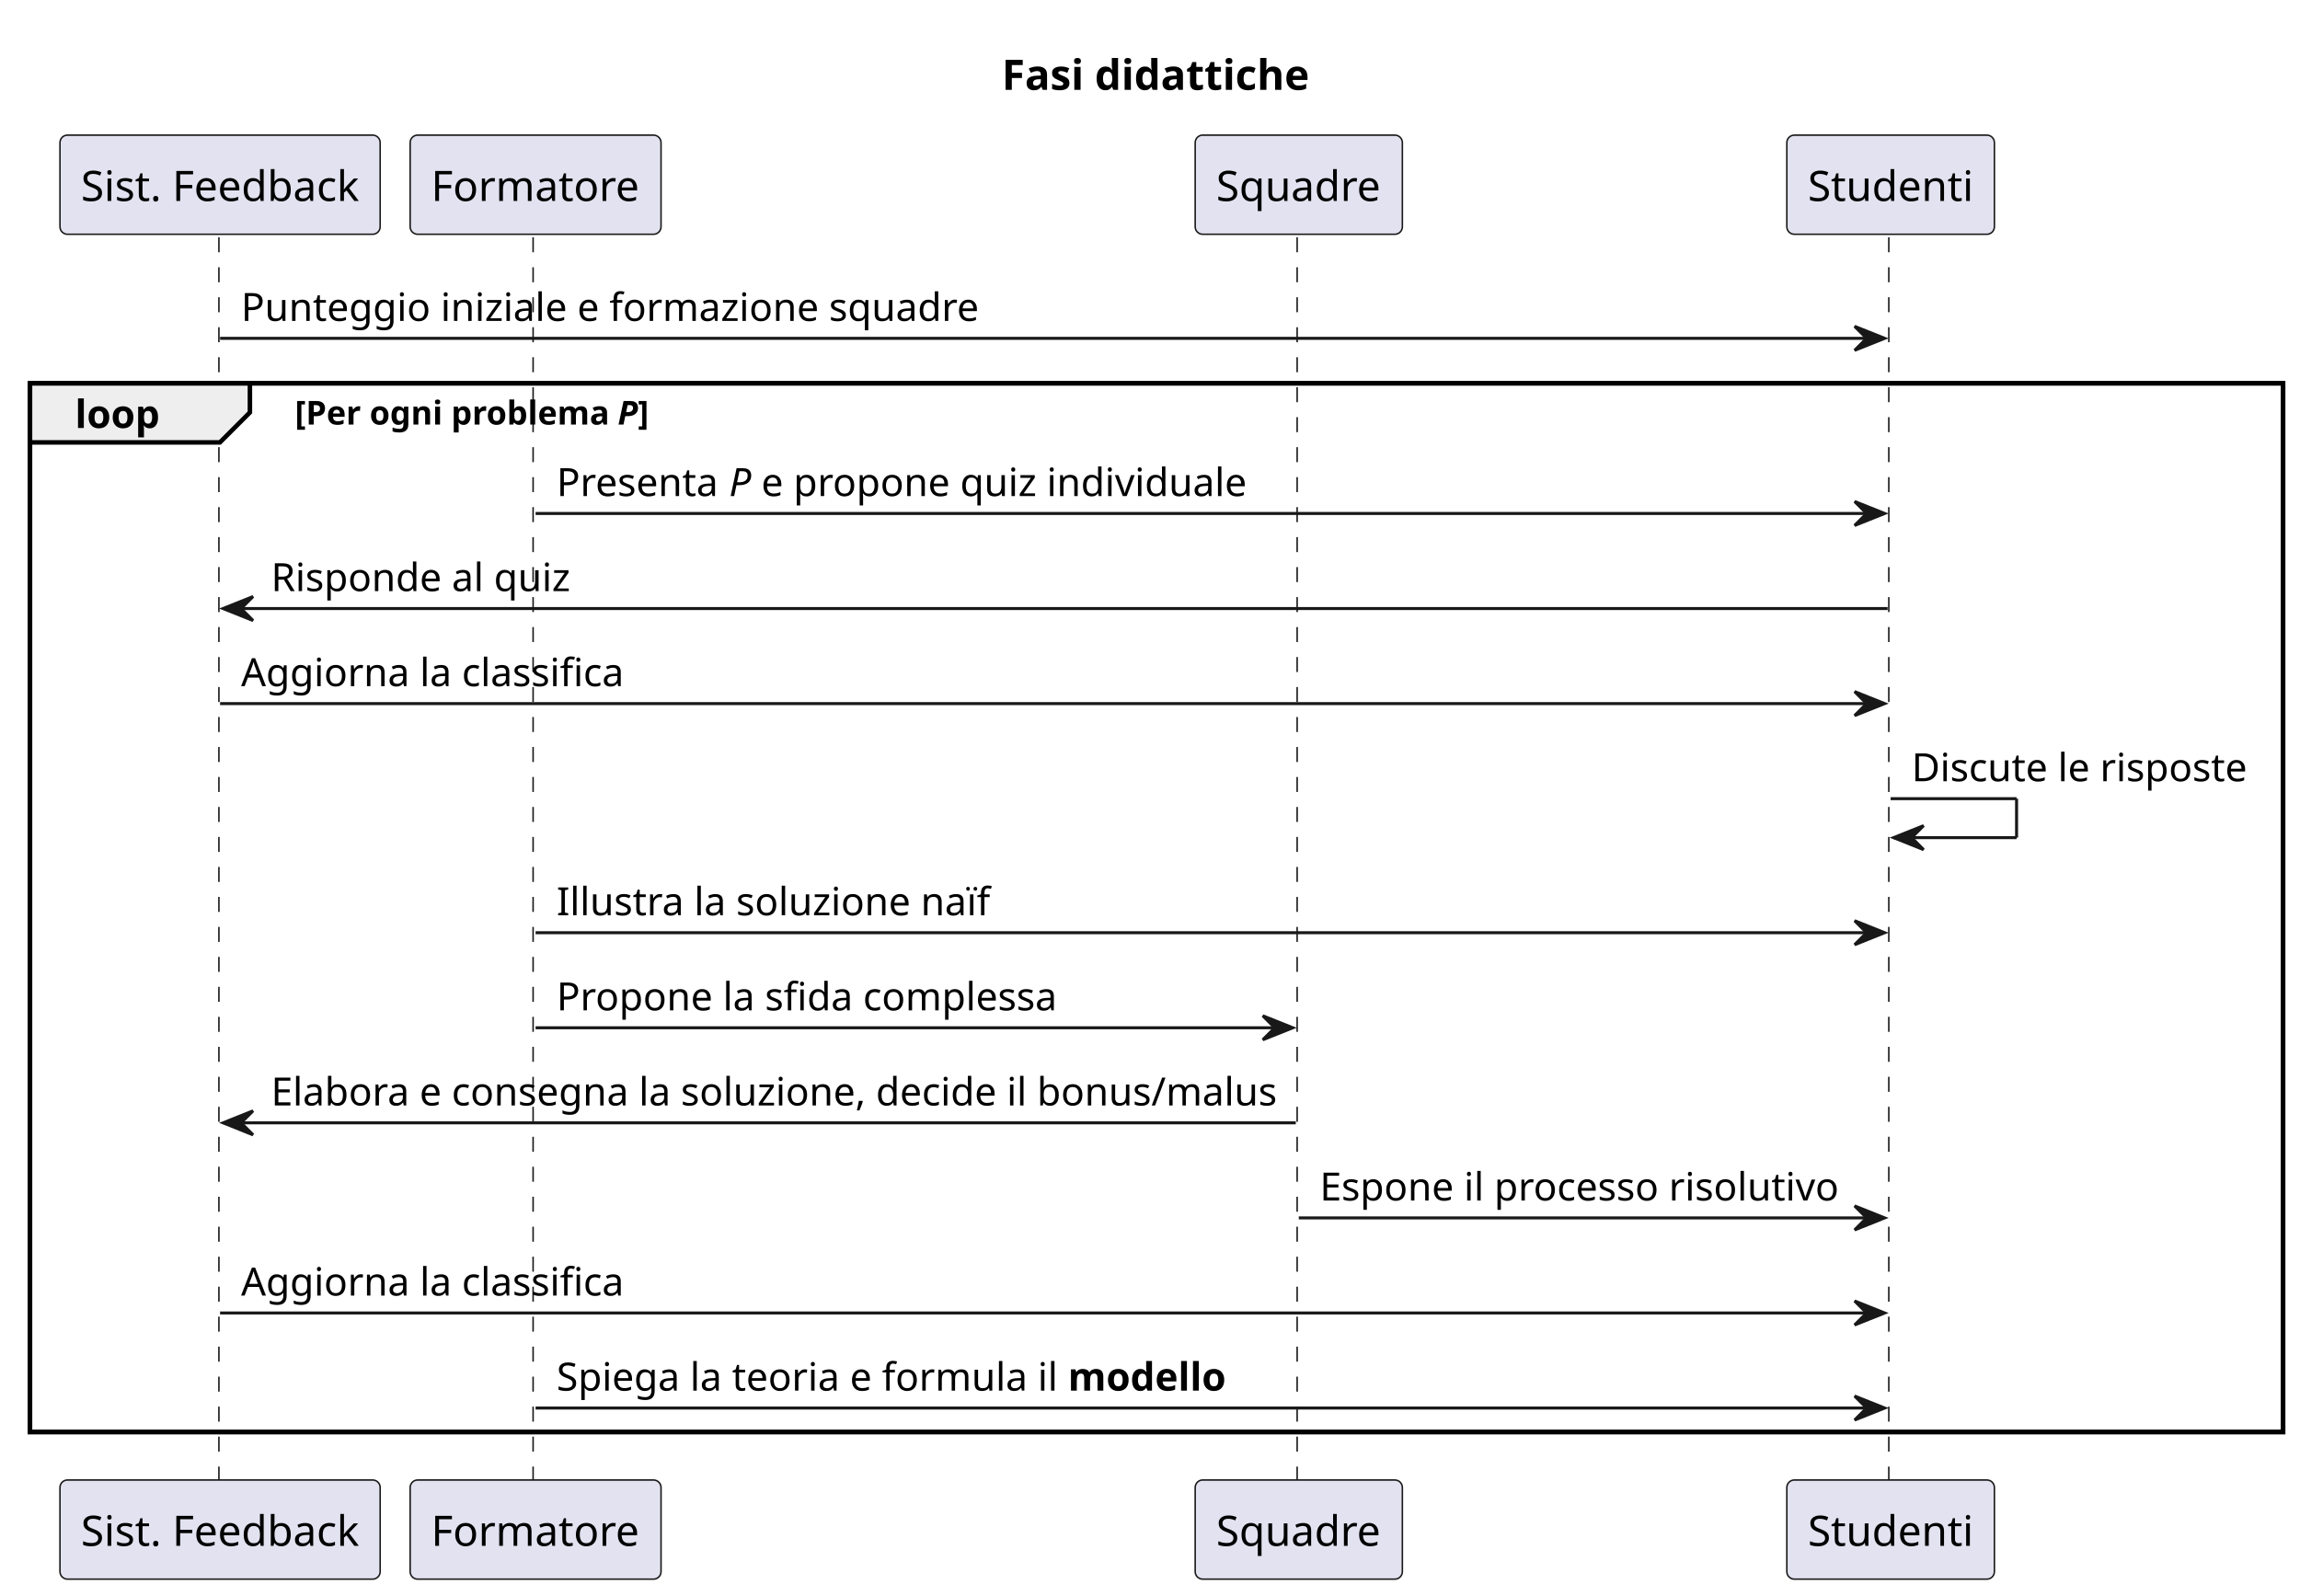
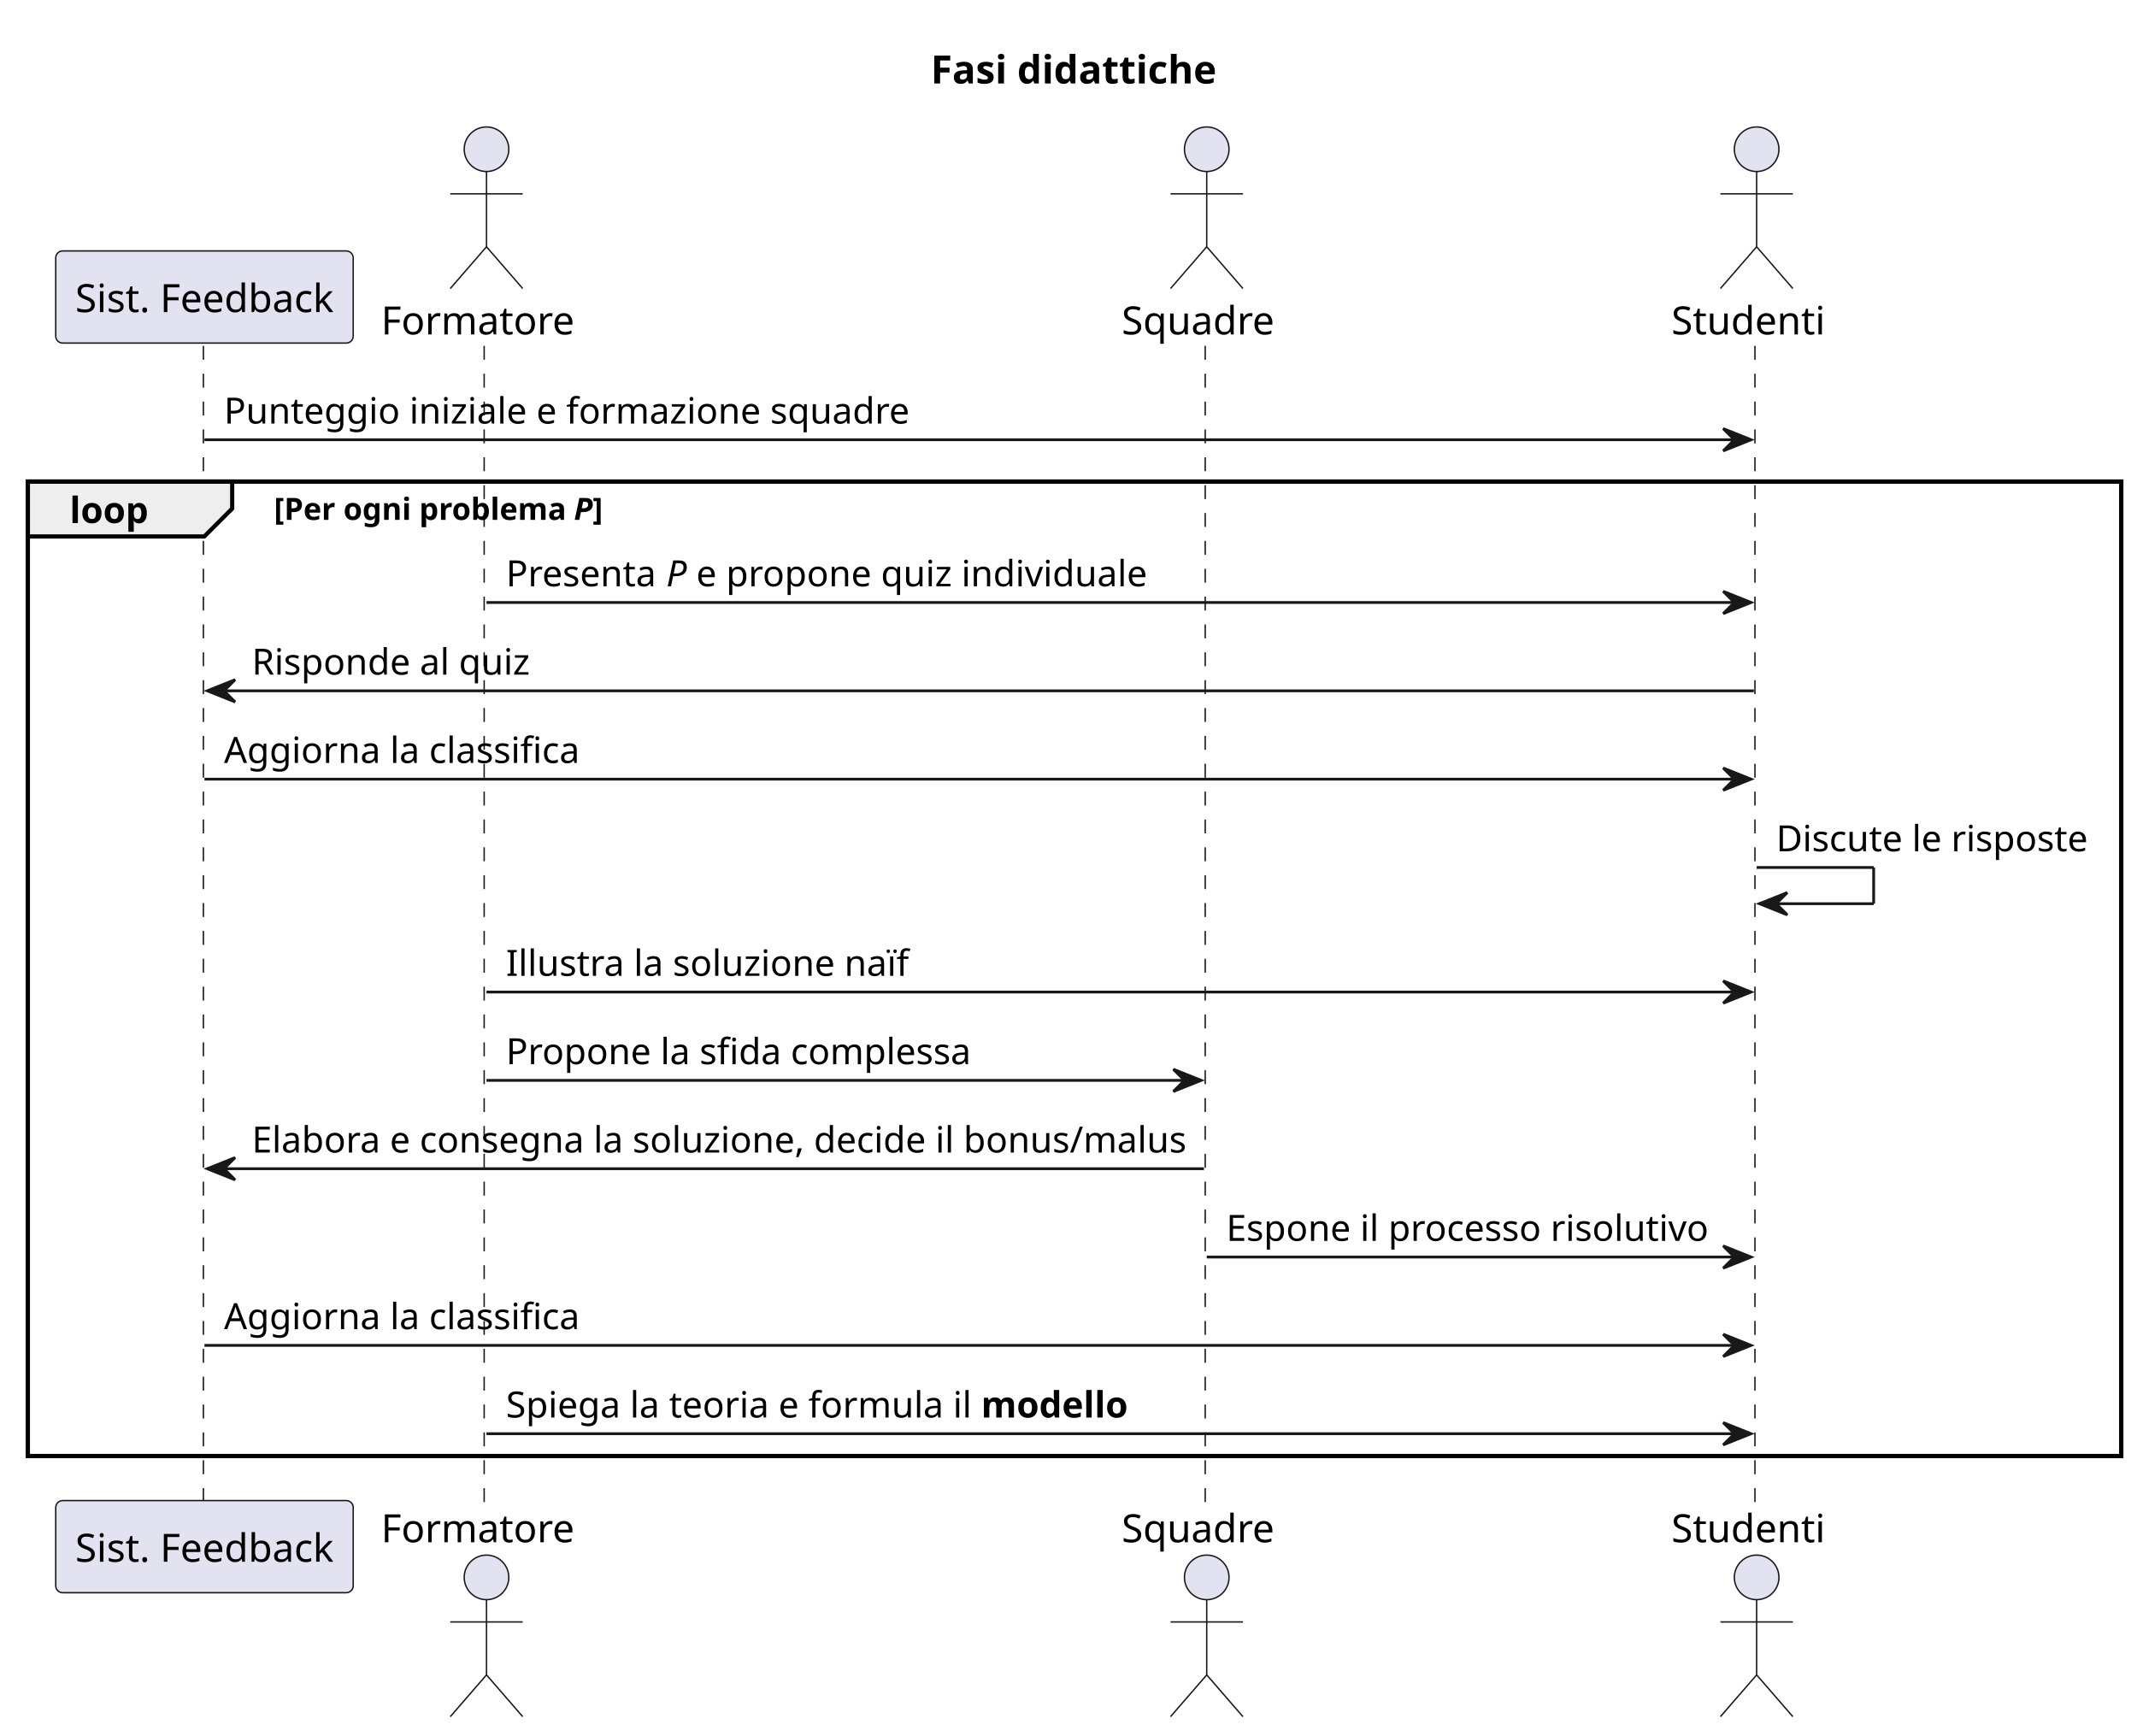
- <svg xmlns="http://www.w3.org/2000/svg" contentStyleType="text/css" data-diagram-type="SEQUENCE" height="532px" preserveAspectRatio="none" style="width:767px;height:532px;background:#FFFFFF;" version="1.1" viewBox="0 0 767 532" width="767px" zoomAndPan="magnify">
+ <svg xmlns="http://www.w3.org/2000/svg" contentStyleType="text/css" data-diagram-type="SEQUENCE" height="623px" preserveAspectRatio="none" style="width:767px;height:623px;background:#FFFFFF;" version="1.1" viewBox="0 0 767 623" width="767px" zoomAndPan="magnify">
  <defs />
  <g>
    <text fill="#000000" font-family="sans-serif" font-size="14" font-weight="bold" lengthAdjust="spacing" textLength="102.214" x="334.073" y="29.966">Fasi didattiche</text>
-     <rect fill="none" height="349.766" style="stroke:#000000;stroke-width:1.5;" width="751.36" x="10" y="127.842" />
+     <rect fill="none" height="349.766" style="stroke:#000000;stroke-width:1.5;" width="751.36" x="10" y="172.842" />
    <g>
-       <rect fill="#000000" fill-opacity="0" height="415.472" width="8" x="69.389" y="79.136" />
-       <line style="stroke:#181818;stroke-width:0.5;stroke-dasharray:5,5;" x1="73" x2="73" y1="79.136" y2="494.608" />
+       <rect fill="#000000" fill-opacity="0" height="415.472" width="8" x="69.389" y="124.136" />
+       <line style="stroke:#181818;stroke-width:0.5;stroke-dasharray:5,5;" x1="73" x2="73" y1="124.136" y2="539.608" />
    </g>
    <g>
-       <rect fill="#000000" fill-opacity="0" height="415.472" width="8" x="174.609" y="79.136" />
-       <line style="stroke:#181818;stroke-width:0.5;stroke-dasharray:5,5;" x1="177.778" x2="177.778" y1="79.136" y2="494.608" />
+       <rect fill="#000000" fill-opacity="0" height="415.472" width="8" x="170.609" y="124.136" />
+       <line style="stroke:#181818;stroke-width:0.5;stroke-dasharray:5,5;" x1="173.778" x2="173.778" y1="124.136" y2="539.608" />
    </g>
    <g>
-       <rect fill="#000000" fill-opacity="0" height="415.472" width="8" x="429.114" y="79.136" />
-       <line style="stroke:#181818;stroke-width:0.5;stroke-dasharray:5,5;" x1="432.569" x2="432.569" y1="79.136" y2="494.608" />
+       <rect fill="#000000" fill-opacity="0" height="415.472" width="8" x="429.114" y="124.136" />
+       <line style="stroke:#181818;stroke-width:0.5;stroke-dasharray:5,5;" x1="432.569" x2="432.569" y1="124.136" y2="539.608" />
    </g>
    <g>
-       <rect fill="#000000" fill-opacity="0" height="415.472" width="8" x="626.482" y="79.136" />
-       <line style="stroke:#181818;stroke-width:0.5;stroke-dasharray:5,5;" x1="629.874" x2="629.874" y1="79.136" y2="494.608" />
+       <rect fill="#000000" fill-opacity="0" height="415.472" width="8" x="626.482" y="124.136" />
+       <line style="stroke:#181818;stroke-width:0.5;stroke-dasharray:5,5;" x1="629.874" x2="629.874" y1="124.136" y2="539.608" />
    </g>
    <g class="participant participant-head" data-participant="S">
-       <rect fill="#E2E2F0" height="33.068" rx="2.5" ry="2.5" style="stroke:#181818;stroke-width:0.5;" width="106.778" x="20" y="45.068" />
-       <text fill="#000000" font-family="sans-serif" font-size="14" lengthAdjust="spacing" textLength="92.778" x="27" y="67.034">Sist. Feedback</text>
+       <rect fill="#E2E2F0" height="33.068" rx="2.5" ry="2.5" style="stroke:#181818;stroke-width:0.5;" width="106.778" x="20" y="90.068" />
+       <text fill="#000000" font-family="sans-serif" font-size="14" lengthAdjust="spacing" textLength="92.778" x="27" y="112.034">Sist. Feedback</text>
    </g>
    <g class="participant participant-tail" data-participant="S">
-       <rect fill="#E2E2F0" height="33.068" rx="2.5" ry="2.5" style="stroke:#181818;stroke-width:0.5;" width="106.778" x="20" y="493.608" />
-       <text fill="#000000" font-family="sans-serif" font-size="14" lengthAdjust="spacing" textLength="92.778" x="27" y="515.574">Sist. Feedback</text>
+       <rect fill="#E2E2F0" height="33.068" rx="2.5" ry="2.5" style="stroke:#181818;stroke-width:0.5;" width="106.778" x="20" y="538.608" />
+       <text fill="#000000" font-family="sans-serif" font-size="14" lengthAdjust="spacing" textLength="92.778" x="27" y="560.574">Sist. Feedback</text>
    </g>
    <g class="participant participant-head" data-participant="I">
-       <rect fill="#E2E2F0" height="33.068" rx="2.5" ry="2.5" style="stroke:#181818;stroke-width:0.5;" width="83.664" x="136.778" y="45.068" />
-       <text fill="#000000" font-family="sans-serif" font-size="14" lengthAdjust="spacing" textLength="69.664" x="143.778" y="67.034">Formatore</text>
+       <text fill="#000000" font-family="sans-serif" font-size="14" lengthAdjust="spacing" textLength="69.664" x="136.778" y="120.034">Formatore</text>
+       <ellipse cx="174.609" cy="53.568" fill="#E2E2F0" rx="8" ry="8" style="stroke:#181818;stroke-width:0.5;" />
+       <path d="M174.609,61.568 L174.609,88.568 M161.609,69.568 L187.609,69.568 M174.609,88.568 L161.609,103.568 M174.609,88.568 L187.609,103.568" fill="none" style="stroke:#181818;stroke-width:0.5;" />
    </g>
    <g class="participant participant-tail" data-participant="I">
-       <rect fill="#E2E2F0" height="33.068" rx="2.5" ry="2.5" style="stroke:#181818;stroke-width:0.5;" width="83.664" x="136.778" y="493.608" />
-       <text fill="#000000" font-family="sans-serif" font-size="14" lengthAdjust="spacing" textLength="69.664" x="143.778" y="515.574">Formatore</text>
+       <text fill="#000000" font-family="sans-serif" font-size="14" lengthAdjust="spacing" textLength="69.664" x="136.778" y="553.574">Formatore</text>
+       <ellipse cx="174.609" cy="566.176" fill="#E2E2F0" rx="8" ry="8" style="stroke:#181818;stroke-width:0.5;" />
+       <path d="M174.609,574.176 L174.609,601.176 M161.609,582.176 L187.609,582.176 M174.609,601.176 L161.609,616.176 M174.609,601.176 L187.609,616.176" fill="none" style="stroke:#181818;stroke-width:0.5;" />
    </g>
    <g class="participant participant-head" data-participant="G">
-       <rect fill="#E2E2F0" height="33.068" rx="2.5" ry="2.5" style="stroke:#181818;stroke-width:0.5;" width="69.09" x="398.569" y="45.068" />
-       <text fill="#000000" font-family="sans-serif" font-size="14" lengthAdjust="spacing" textLength="55.09" x="405.569" y="67.034">Squadre</text>
+       <text fill="#000000" font-family="sans-serif" font-size="14" lengthAdjust="spacing" textLength="55.09" x="402.569" y="120.034">Squadre</text>
+       <ellipse cx="433.114" cy="53.568" fill="#E2E2F0" rx="8" ry="8" style="stroke:#181818;stroke-width:0.5;" />
+       <path d="M433.114,61.568 L433.114,88.568 M420.114,69.568 L446.114,69.568 M433.114,88.568 L420.114,103.568 M433.114,88.568 L446.114,103.568" fill="none" style="stroke:#181818;stroke-width:0.5;" />
    </g>
    <g class="participant participant-tail" data-participant="G">
-       <rect fill="#E2E2F0" height="33.068" rx="2.5" ry="2.5" style="stroke:#181818;stroke-width:0.5;" width="69.09" x="398.569" y="493.608" />
-       <text fill="#000000" font-family="sans-serif" font-size="14" lengthAdjust="spacing" textLength="55.09" x="405.569" y="515.574">Squadre</text>
+       <text fill="#000000" font-family="sans-serif" font-size="14" lengthAdjust="spacing" textLength="55.09" x="402.569" y="553.574">Squadre</text>
+       <ellipse cx="433.114" cy="566.176" fill="#E2E2F0" rx="8" ry="8" style="stroke:#181818;stroke-width:0.5;" />
+       <path d="M433.114,574.176 L433.114,601.176 M420.114,582.176 L446.114,582.176 M433.114,601.176 L420.114,616.176 M433.114,601.176 L446.114,616.176" fill="none" style="stroke:#181818;stroke-width:0.5;" />
    </g>
    <g class="participant participant-head" data-participant="C">
-       <rect fill="#E2E2F0" height="33.068" rx="2.5" ry="2.5" style="stroke:#181818;stroke-width:0.5;" width="69.216" x="595.874" y="45.068" />
-       <text fill="#000000" font-family="sans-serif" font-size="14" lengthAdjust="spacing" textLength="55.216" x="602.874" y="67.034">Studenti</text>
+       <text fill="#000000" font-family="sans-serif" font-size="14" lengthAdjust="spacing" textLength="55.216" x="599.874" y="120.034">Studenti</text>
+       <ellipse cx="630.482" cy="53.568" fill="#E2E2F0" rx="8" ry="8" style="stroke:#181818;stroke-width:0.5;" />
+       <path d="M630.482,61.568 L630.482,88.568 M617.482,69.568 L643.482,69.568 M630.482,88.568 L617.482,103.568 M630.482,88.568 L643.482,103.568" fill="none" style="stroke:#181818;stroke-width:0.5;" />
    </g>
    <g class="participant participant-tail" data-participant="C">
-       <rect fill="#E2E2F0" height="33.068" rx="2.5" ry="2.5" style="stroke:#181818;stroke-width:0.5;" width="69.216" x="595.874" y="493.608" />
-       <text fill="#000000" font-family="sans-serif" font-size="14" lengthAdjust="spacing" textLength="55.216" x="602.874" y="515.574">Studenti</text>
+       <text fill="#000000" font-family="sans-serif" font-size="14" lengthAdjust="spacing" textLength="55.216" x="599.874" y="553.574">Studenti</text>
+       <ellipse cx="630.482" cy="566.176" fill="#E2E2F0" rx="8" ry="8" style="stroke:#181818;stroke-width:0.5;" />
+       <path d="M630.482,574.176 L630.482,601.176 M617.482,582.176 L643.482,582.176 M630.482,601.176 L617.482,616.176 M630.482,601.176 L643.482,616.176" fill="none" style="stroke:#181818;stroke-width:0.5;" />
    </g>
    <g class="message" data-participant-1="S" data-participant-2="C">
-       <polygon fill="#181818" points="618.482,108.842,628.482,112.842,618.482,116.842,622.482,112.842" style="stroke:#181818;stroke-width:1;" />
-       <line style="stroke:#181818;stroke-width:1;" x1="73.389" x2="624.482" y1="112.842" y2="112.842" />
-       <text fill="#000000" font-family="sans-serif" font-size="13" lengthAdjust="spacing" textLength="246.298" x="80.389" y="107.033">Punteggio iniziale e formazione squadre</text>
+       <polygon fill="#181818" points="618.482,153.842,628.482,157.842,618.482,161.842,622.482,157.842" style="stroke:#181818;stroke-width:1;" />
+       <line style="stroke:#181818;stroke-width:1;" x1="73.389" x2="624.482" y1="157.842" y2="157.842" />
+       <text fill="#000000" font-family="sans-serif" font-size="13" lengthAdjust="spacing" textLength="246.298" x="80.389" y="152.033">Punteggio iniziale e formazione squadre</text>
    </g>
-     <path d="M10,127.842 L83.34,127.842 L83.34,137.548 L73.34,147.548 L10,147.548 L10,127.842" fill="#EEEEEE" style="stroke:#000000;stroke-width:1.5;" />
-     <rect fill="none" height="349.766" style="stroke:#000000;stroke-width:1.5;" width="751.36" x="10" y="127.842" />
-     <text fill="#000000" font-family="sans-serif" font-size="13" font-weight="bold" lengthAdjust="spacing" textLength="28.34" x="25" y="142.739">loop</text>
-     <text fill="#000000" font-family="sans-serif" font-size="11" font-weight="bold" lengthAdjust="spacing" textLength="104.796" x="98.34" y="141.601">[Per ogni problema</text>
-     <text fill="#000000" font-family="sans-serif" font-size="11" font-style="italic" font-weight="bold" lengthAdjust="spacing" textLength="6.71" x="205.996" y="141.601">P</text>
-     <text fill="#000000" font-family="sans-serif" font-size="11" font-weight="bold" lengthAdjust="spacing" textLength="3.641" x="212.706" y="141.601">]</text>
+     <path d="M10,172.842 L83.34,172.842 L83.34,182.548 L73.34,192.548 L10,192.548 L10,172.842" fill="#EEEEEE" style="stroke:#000000;stroke-width:1.5;" />
+     <rect fill="none" height="349.766" style="stroke:#000000;stroke-width:1.5;" width="751.36" x="10" y="172.842" />
+     <text fill="#000000" font-family="sans-serif" font-size="13" font-weight="bold" lengthAdjust="spacing" textLength="28.34" x="25" y="187.739">loop</text>
+     <text fill="#000000" font-family="sans-serif" font-size="11" font-weight="bold" lengthAdjust="spacing" textLength="104.796" x="98.34" y="186.601">[Per ogni problema</text>
+     <text fill="#000000" font-family="sans-serif" font-size="11" font-style="italic" font-weight="bold" lengthAdjust="spacing" textLength="6.71" x="205.996" y="186.601">P</text>
+     <text fill="#000000" font-family="sans-serif" font-size="11" font-weight="bold" lengthAdjust="spacing" textLength="3.641" x="212.706" y="186.601">]</text>
    <g class="message" data-participant-1="I" data-participant-2="C">
-       <polygon fill="#181818" points="618.482,167.254,628.482,171.254,618.482,175.254,622.482,171.254" style="stroke:#181818;stroke-width:1;" />
-       <line style="stroke:#181818;stroke-width:1;" x1="178.609" x2="624.482" y1="171.254" y2="171.254" />
-       <text fill="#000000" font-family="sans-serif" font-size="13" lengthAdjust="spacing" textLength="54.145" x="185.609" y="165.445">Presenta</text>
-       <text fill="#000000" font-family="sans-serif" font-size="13" font-style="italic" lengthAdjust="spacing" textLength="7.371" x="243.135" y="165.445">P</text>
-       <text fill="#000000" font-family="sans-serif" font-size="13" lengthAdjust="spacing" textLength="162.123" x="253.886" y="165.445">e propone quiz individuale</text>
+       <polygon fill="#181818" points="618.482,212.254,628.482,216.254,618.482,220.254,622.482,216.254" style="stroke:#181818;stroke-width:1;" />
+       <line style="stroke:#181818;stroke-width:1;" x1="174.609" x2="624.482" y1="216.254" y2="216.254" />
+       <text fill="#000000" font-family="sans-serif" font-size="13" lengthAdjust="spacing" textLength="54.145" x="181.609" y="210.445">Presenta</text>
+       <text fill="#000000" font-family="sans-serif" font-size="13" font-style="italic" lengthAdjust="spacing" textLength="7.371" x="239.135" y="210.445">P</text>
+       <text fill="#000000" font-family="sans-serif" font-size="13" lengthAdjust="spacing" textLength="162.123" x="249.886" y="210.445">e propone quiz individuale</text>
    </g>
    <g class="message" data-participant-1="C" data-participant-2="S">
-       <polygon fill="#181818" points="84.389,198.96,74.389,202.96,84.389,206.96,80.389,202.96" style="stroke:#181818;stroke-width:1;" />
-       <line style="stroke:#181818;stroke-width:1;" x1="78.389" x2="629.482" y1="202.96" y2="202.96" />
-       <text fill="#000000" font-family="sans-serif" font-size="13" lengthAdjust="spacing" textLength="99.788" x="90.389" y="197.151">Risponde al quiz</text>
+       <polygon fill="#181818" points="84.389,243.96,74.389,247.96,84.389,251.96,80.389,247.96" style="stroke:#181818;stroke-width:1;" />
+       <line style="stroke:#181818;stroke-width:1;" x1="78.389" x2="629.482" y1="247.96" y2="247.96" />
+       <text fill="#000000" font-family="sans-serif" font-size="13" lengthAdjust="spacing" textLength="99.788" x="90.389" y="242.151">Risponde al quiz</text>
    </g>
    <g class="message" data-participant-1="S" data-participant-2="C">
-       <polygon fill="#181818" points="618.482,230.666,628.482,234.666,618.482,238.666,622.482,234.666" style="stroke:#181818;stroke-width:1;" />
-       <line style="stroke:#181818;stroke-width:1;" x1="73.389" x2="624.482" y1="234.666" y2="234.666" />
-       <text fill="#000000" font-family="sans-serif" font-size="13" lengthAdjust="spacing" textLength="127.673" x="80.389" y="228.857">Aggiorna la classifica</text>
+       <polygon fill="#181818" points="618.482,275.666,628.482,279.666,618.482,283.666,622.482,279.666" style="stroke:#181818;stroke-width:1;" />
+       <line style="stroke:#181818;stroke-width:1;" x1="73.389" x2="624.482" y1="279.666" y2="279.666" />
+       <text fill="#000000" font-family="sans-serif" font-size="13" lengthAdjust="spacing" textLength="127.673" x="80.389" y="273.857">Aggiorna la classifica</text>
    </g>
    <g class="message" data-participant-1="C" data-participant-2="C">
-       <line style="stroke:#181818;stroke-width:1;" x1="630.482" x2="672.482" y1="266.372" y2="266.372" />
-       <line style="stroke:#181818;stroke-width:1;" x1="672.482" x2="672.482" y1="266.372" y2="279.372" />
-       <line style="stroke:#181818;stroke-width:1;" x1="631.482" x2="672.482" y1="279.372" y2="279.372" />
-       <polygon fill="#181818" points="641.482,275.372,631.482,279.372,641.482,283.372,637.482,279.372" style="stroke:#181818;stroke-width:1;" />
-       <text fill="#000000" font-family="sans-serif" font-size="13" lengthAdjust="spacing" textLength="111.878" x="637.482" y="260.563">Discute le risposte</text>
+       <line style="stroke:#181818;stroke-width:1;" x1="630.482" x2="672.482" y1="311.372" y2="311.372" />
+       <line style="stroke:#181818;stroke-width:1;" x1="672.482" x2="672.482" y1="311.372" y2="324.372" />
+       <line style="stroke:#181818;stroke-width:1;" x1="631.482" x2="672.482" y1="324.372" y2="324.372" />
+       <polygon fill="#181818" points="641.482,320.372,631.482,324.372,641.482,328.372,637.482,324.372" style="stroke:#181818;stroke-width:1;" />
+       <text fill="#000000" font-family="sans-serif" font-size="13" lengthAdjust="spacing" textLength="111.878" x="637.482" y="305.563">Discute le risposte</text>
    </g>
    <g class="message" data-participant-1="I" data-participant-2="C">
-       <polygon fill="#181818" points="618.482,307.078,628.482,311.078,618.482,315.078,622.482,311.078" style="stroke:#181818;stroke-width:1;" />
-       <line style="stroke:#181818;stroke-width:1;" x1="178.609" x2="624.482" y1="311.078" y2="311.078" />
-       <text fill="#000000" font-family="sans-serif" font-size="13" lengthAdjust="spacing" textLength="144.846" x="185.609" y="305.269">Illustra la soluzione naïf</text>
+       <polygon fill="#181818" points="618.482,352.078,628.482,356.078,618.482,360.078,622.482,356.078" style="stroke:#181818;stroke-width:1;" />
+       <line style="stroke:#181818;stroke-width:1;" x1="174.609" x2="624.482" y1="356.078" y2="356.078" />
+       <text fill="#000000" font-family="sans-serif" font-size="13" lengthAdjust="spacing" textLength="144.846" x="181.609" y="350.269">Illustra la soluzione naïf</text>
    </g>
    <g class="message" data-participant-1="I" data-participant-2="G">
-       <polygon fill="#181818" points="421.114,338.784,431.114,342.784,421.114,346.784,425.114,342.784" style="stroke:#181818;stroke-width:1;" />
-       <line style="stroke:#181818;stroke-width:1;" x1="178.609" x2="427.114" y1="342.784" y2="342.784" />
-       <text fill="#000000" font-family="sans-serif" font-size="13" lengthAdjust="spacing" textLength="167.141" x="185.609" y="336.975">Propone la sfida complessa</text>
+       <polygon fill="#181818" points="421.114,383.784,431.114,387.784,421.114,391.784,425.114,387.784" style="stroke:#181818;stroke-width:1;" />
+       <line style="stroke:#181818;stroke-width:1;" x1="174.609" x2="427.114" y1="387.784" y2="387.784" />
+       <text fill="#000000" font-family="sans-serif" font-size="13" lengthAdjust="spacing" textLength="167.141" x="181.609" y="381.975">Propone la sfida complessa</text>
    </g>
    <g class="message" data-participant-1="G" data-participant-2="S">
-       <polygon fill="#181818" points="84.389,370.49,74.389,374.49,84.389,378.49,80.389,374.49" style="stroke:#181818;stroke-width:1;" />
-       <line style="stroke:#181818;stroke-width:1;" x1="78.389" x2="432.114" y1="374.49" y2="374.49" />
-       <text fill="#000000" font-family="sans-serif" font-size="13" lengthAdjust="spacing" textLength="335.725" x="90.389" y="368.681">Elabora e consegna la soluzione, decide il bonus/malus</text>
+       <polygon fill="#181818" points="84.389,415.49,74.389,419.49,84.389,423.49,80.389,419.49" style="stroke:#181818;stroke-width:1;" />
+       <line style="stroke:#181818;stroke-width:1;" x1="78.389" x2="432.114" y1="419.49" y2="419.49" />
+       <text fill="#000000" font-family="sans-serif" font-size="13" lengthAdjust="spacing" textLength="335.725" x="90.389" y="413.681">Elabora e consegna la soluzione, decide il bonus/malus</text>
    </g>
    <g class="message" data-participant-1="G" data-participant-2="C">
-       <polygon fill="#181818" points="618.482,402.196,628.482,406.196,618.482,410.196,622.482,406.196" style="stroke:#181818;stroke-width:1;" />
-       <line style="stroke:#181818;stroke-width:1;" x1="433.114" x2="624.482" y1="406.196" y2="406.196" />
-       <text fill="#000000" font-family="sans-serif" font-size="13" lengthAdjust="spacing" textLength="173.368" x="440.114" y="400.387">Espone il processo risolutivo</text>
+       <polygon fill="#181818" points="618.482,447.196,628.482,451.196,618.482,455.196,622.482,451.196" style="stroke:#181818;stroke-width:1;" />
+       <line style="stroke:#181818;stroke-width:1;" x1="433.114" x2="624.482" y1="451.196" y2="451.196" />
+       <text fill="#000000" font-family="sans-serif" font-size="13" lengthAdjust="spacing" textLength="173.368" x="440.114" y="445.387">Espone il processo risolutivo</text>
    </g>
    <g class="message" data-participant-1="S" data-participant-2="C">
-       <polygon fill="#181818" points="618.482,433.902,628.482,437.902,618.482,441.902,622.482,437.902" style="stroke:#181818;stroke-width:1;" />
-       <line style="stroke:#181818;stroke-width:1;" x1="73.389" x2="624.482" y1="437.902" y2="437.902" />
-       <text fill="#000000" font-family="sans-serif" font-size="13" lengthAdjust="spacing" textLength="127.673" x="80.389" y="432.093">Aggiorna la classifica</text>
+       <polygon fill="#181818" points="618.482,478.902,628.482,482.902,618.482,486.902,622.482,482.902" style="stroke:#181818;stroke-width:1;" />
+       <line style="stroke:#181818;stroke-width:1;" x1="73.389" x2="624.482" y1="482.902" y2="482.902" />
+       <text fill="#000000" font-family="sans-serif" font-size="13" lengthAdjust="spacing" textLength="127.673" x="80.389" y="477.093">Aggiorna la classifica</text>
    </g>
    <g class="message" data-participant-1="I" data-participant-2="C">
-       <polygon fill="#181818" points="618.482,465.608,628.482,469.608,618.482,473.608,622.482,469.608" style="stroke:#181818;stroke-width:1;" />
-       <line style="stroke:#181818;stroke-width:1;" x1="178.609" x2="624.482" y1="469.608" y2="469.608" />
-       <text fill="#000000" font-family="sans-serif" font-size="13" lengthAdjust="spacing" textLength="167.141" x="185.609" y="463.799">Spiega la teoria e formula il</text>
-       <text fill="#000000" font-family="sans-serif" font-size="13" font-weight="bold" lengthAdjust="spacing" textLength="52.65" x="356.131" y="463.799">modello</text>
+       <polygon fill="#181818" points="618.482,510.608,628.482,514.608,618.482,518.608,622.482,514.608" style="stroke:#181818;stroke-width:1;" />
+       <line style="stroke:#181818;stroke-width:1;" x1="174.609" x2="624.482" y1="514.608" y2="514.608" />
+       <text fill="#000000" font-family="sans-serif" font-size="13" lengthAdjust="spacing" textLength="167.141" x="181.609" y="508.799">Spiega la teoria e formula il</text>
+       <text fill="#000000" font-family="sans-serif" font-size="13" font-weight="bold" lengthAdjust="spacing" textLength="52.65" x="352.131" y="508.799">modello</text>
    </g>
  </g>
</svg>
